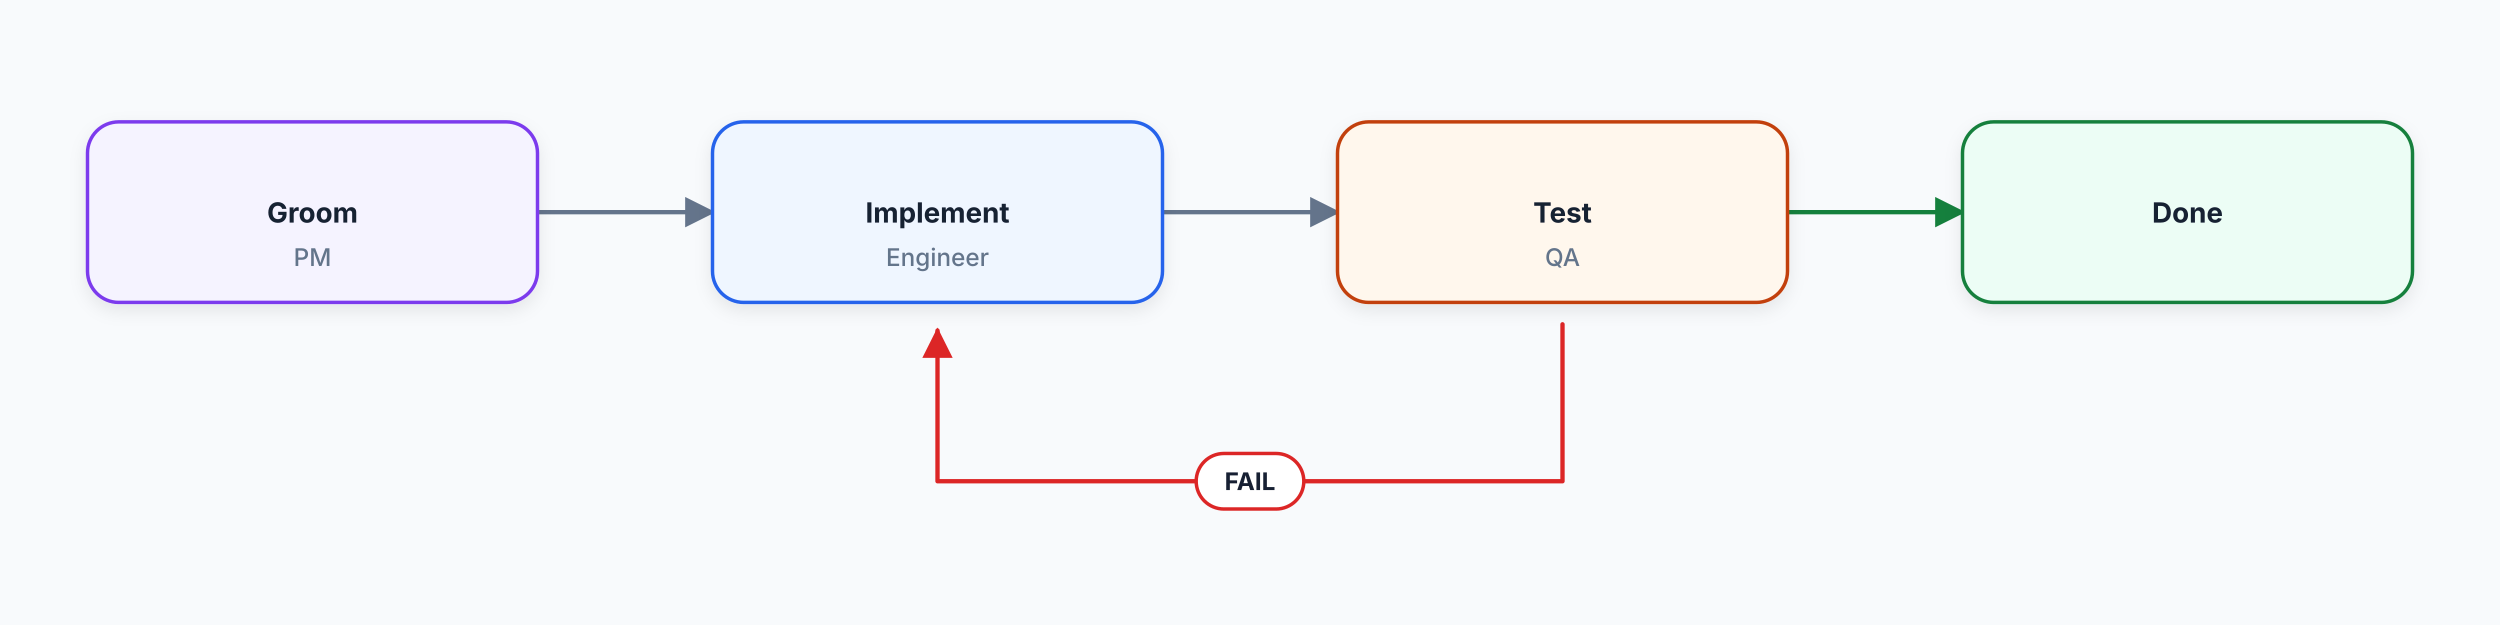
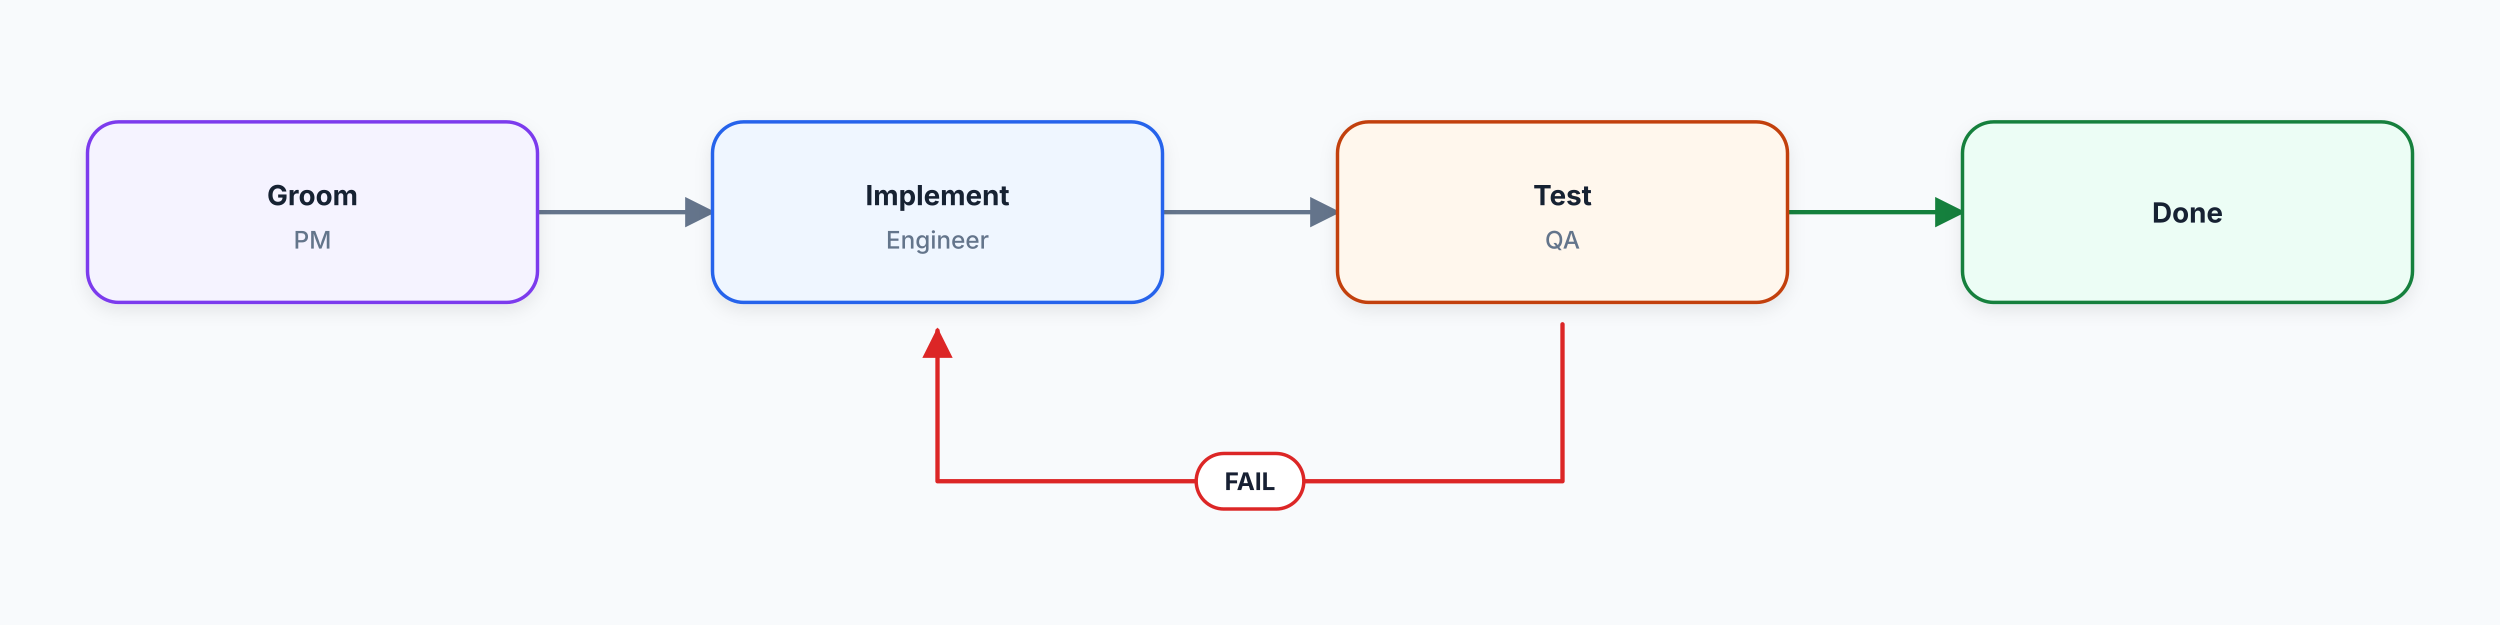
<svg xmlns="http://www.w3.org/2000/svg" width="1440" height="360" viewBox="0 0 1440 360" role="img" aria-labelledby="title desc">
  <defs>
    <filter id="shadow" x="-20%" y="-20%" width="140%" height="150%">
      <feDropShadow dx="0" dy="4" stdDeviation="5" flood-color="#0f172a" flood-opacity="0.08" />
    </filter>
    <marker id="arrow-purple" viewBox="0 0 10 10" refX="9" refY="5" markerWidth="7" markerHeight="7" orient="auto">
      <path d="M0 0 10 5 0 10Z" fill="#7c3aed" />
    </marker>
    <marker id="arrow-blue" viewBox="0 0 10 10" refX="9" refY="5" markerWidth="7" markerHeight="7" orient="auto">
      <path d="M0 0 10 5 0 10Z" fill="#2563eb" />
    </marker>
    <marker id="arrow-amber" viewBox="0 0 10 10" refX="9" refY="5" markerWidth="7" markerHeight="7" orient="auto">
      <path d="M0 0 10 5 0 10Z" fill="#c2410c" />
    </marker>
    <marker id="arrow-green" viewBox="0 0 10 10" refX="9" refY="5" markerWidth="7" markerHeight="7" orient="auto">
      <path d="M0 0 10 5 0 10Z" fill="#15803d" />
    </marker>
    <marker id="arrow-red" viewBox="0 0 10 10" refX="9" refY="5" markerWidth="7" markerHeight="7" orient="auto">
      <path d="M0 0 10 5 0 10Z" fill="#dc2626" />
    </marker>
    <marker id="arrow-gray" viewBox="0 0 10 10" refX="9" refY="5" markerWidth="7" markerHeight="7" orient="auto">
      <path d="M0 0 10 5 0 10Z" fill="#64748b" />
    </marker>
    <style>
      text { font-family: system-ui, -apple-system, BlinkMacSystemFont, "Segoe UI", sans-serif; fill: #172033; }
      .node rect { stroke-width: 2; }
      .node-title { font-size: 16px; font-weight: 750; text-anchor: middle; }
      .node-title.icon-copy { text-anchor: start; }
      .node-subtitle { font-size: 14px; font-weight: 500; fill: #64748b; text-anchor: middle; }
      .node-subtitle.icon-copy { text-anchor: start; }
      .eyebrow { font-size: 12px; font-weight: 750; letter-spacing: 1px; fill: #64748b; text-anchor: middle; }
      .mention-icon { font-size: 27px; font-weight: 750; text-anchor: middle; }
      .standalone-mention { font-size: 52px; font-weight: 750; text-anchor: middle; }
      .icon-node-title { font-size: 16px; font-weight: 750; text-anchor: middle; }
      .edge { fill: none; stroke-width: 2.5; stroke-linecap: round; stroke-linejoin: round; }
      .edge-label rect { stroke-width: 2; }
      .edge-label text { font-size: 14px; font-weight: 750; text-anchor: middle; dominant-baseline: central; }
      .divider { stroke: #cbd5e1; stroke-width: 2; stroke-dasharray: 6 8; stroke-linecap: round; }
      .center-annotation { fill: #f8fafc; stroke: #cbd5e1; stroke-width: 2; stroke-dasharray: 7 7; }
      .center-title { font-size: 16px; font-weight: 800; letter-spacing: 1.3px; fill: #334155; text-anchor: middle; }
      .center-detail { font-size: 13px; font-weight: 600; fill: #64748b; text-anchor: middle; }
    </style>
  </defs>
  <rect width="1440" height="360" fill="#f8fafc" />
  <path class="edge" d="M309.6 122.2L410.4 122.2" stroke="#64748b" marker-end="url(#arrow-gray)" />
  <path class="edge" d="M669.6 122.2L770.4 122.2" stroke="#64748b" marker-end="url(#arrow-gray)" />
  <path class="edge" d="M1029.6 122.2L1130.4 122.2" stroke="#15803d" marker-end="url(#arrow-green)" />
  <path class="edge" d="M900 186.8V277.2H540V190.4" stroke="#dc2626" marker-end="url(#arrow-red)" />
  <g class="edge-label" transform="translate(720 277.2)">
    <rect x="-31.0" y="-16" width="62" height="32" rx="16" fill="#ffffff" stroke="#dc2626" />
    <text fill="#dc2626">FAIL</text>
  </g>
  <g class="node node-purple" transform="translate(50.4 70.2)" filter="url(#shadow)">
    <rect width="259.2" height="104" rx="18" fill="#f5f3ff" stroke="#7c3aed" />
-     <text class="node-title" x="129.6" y="58">Groom</text>
-     <text class="node-subtitle" x="129.6" y="83">PM</text>
+     <text class="node-title" x="129.6" y="48">Groom</text>
+     <text class="node-subtitle" x="129.6" y="73">PM</text>
  </g>
  <g class="node node-blue" transform="translate(410.4 70.2)" filter="url(#shadow)">
    <rect width="259.2" height="104" rx="18" fill="#eff6ff" stroke="#2563eb" />
-     <text class="node-title" x="129.6" y="58">Implement</text>
-     <text class="node-subtitle" x="129.6" y="83">Engineer</text>
+     <text class="node-title" x="129.6" y="48">Implement</text>
+     <text class="node-subtitle" x="129.6" y="73">Engineer</text>
  </g>
  <g class="node node-amber" transform="translate(770.4 70.2)" filter="url(#shadow)">
    <rect width="259.2" height="104" rx="18" fill="#fff7ed" stroke="#c2410c" />
-     <text class="node-title" x="129.6" y="58">Test</text>
-     <text class="node-subtitle" x="129.6" y="83">QA</text>
+     <text class="node-title" x="129.6" y="48">Test</text>
+     <text class="node-subtitle" x="129.6" y="73">QA</text>
  </g>
  <g class="node node-green" transform="translate(1130.4 70.2)" filter="url(#shadow)">
    <rect width="259.2" height="104" rx="18" fill="#ecfdf5" stroke="#15803d" />
    <text class="node-title" x="129.6" y="58">Done</text>
  </g>
</svg>
